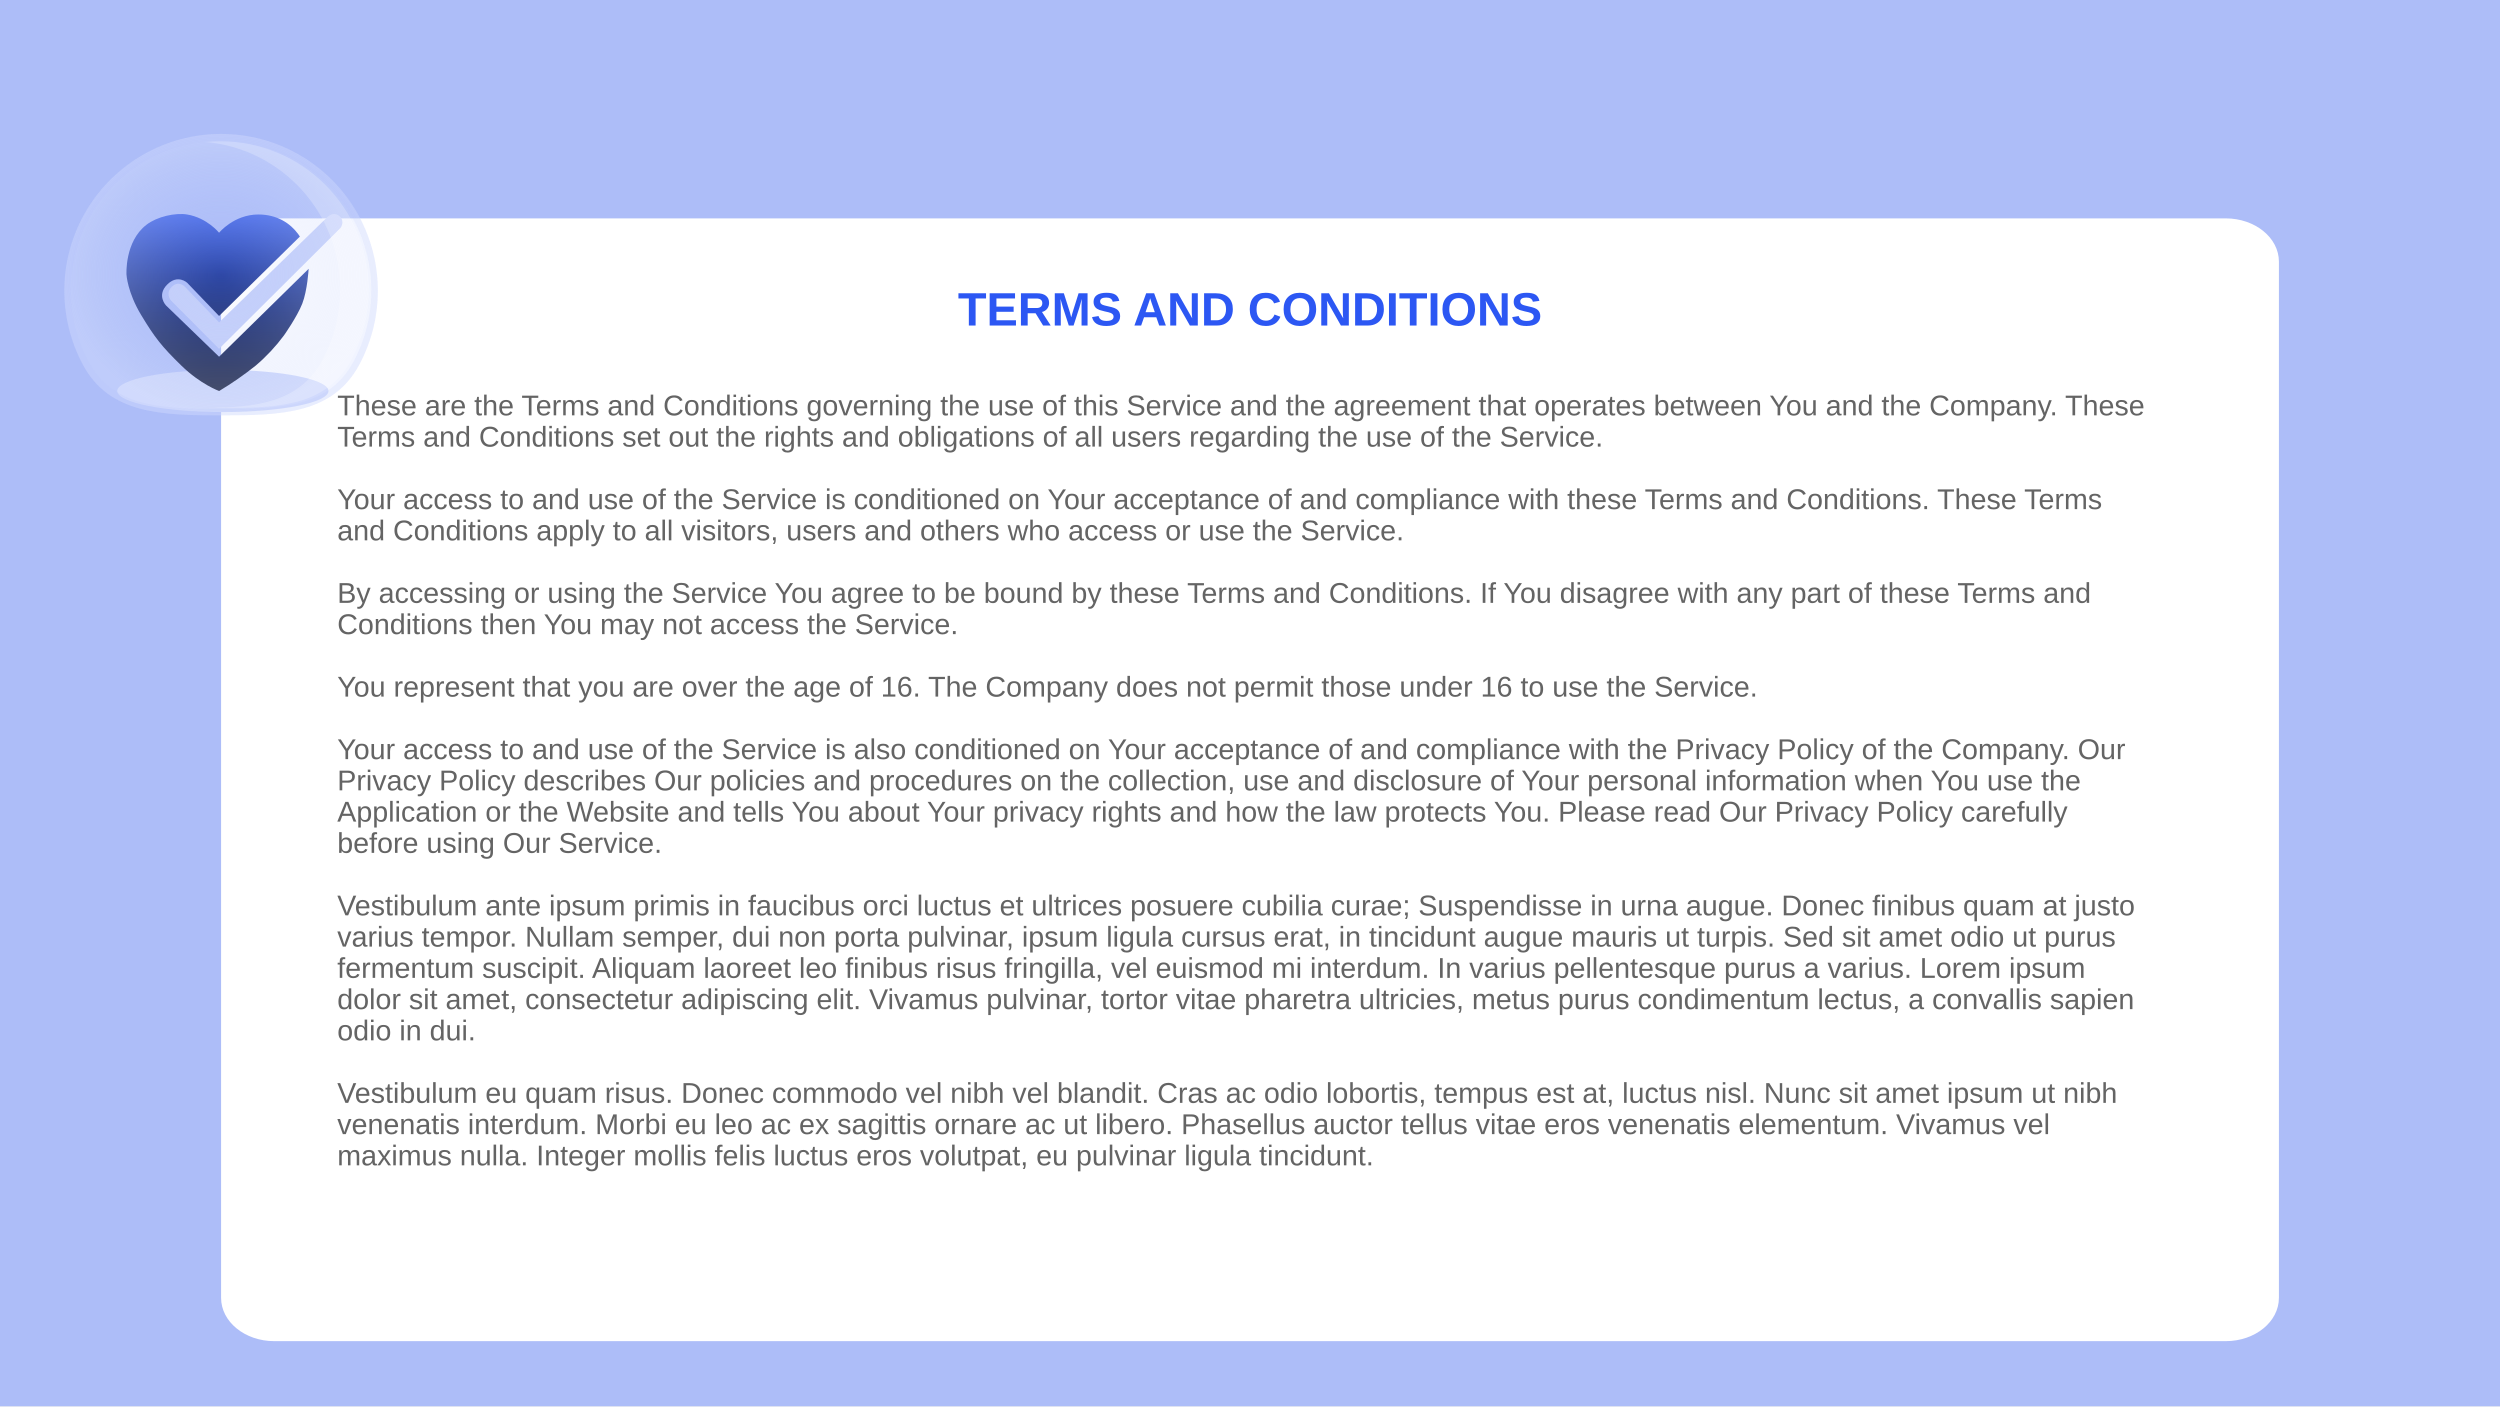
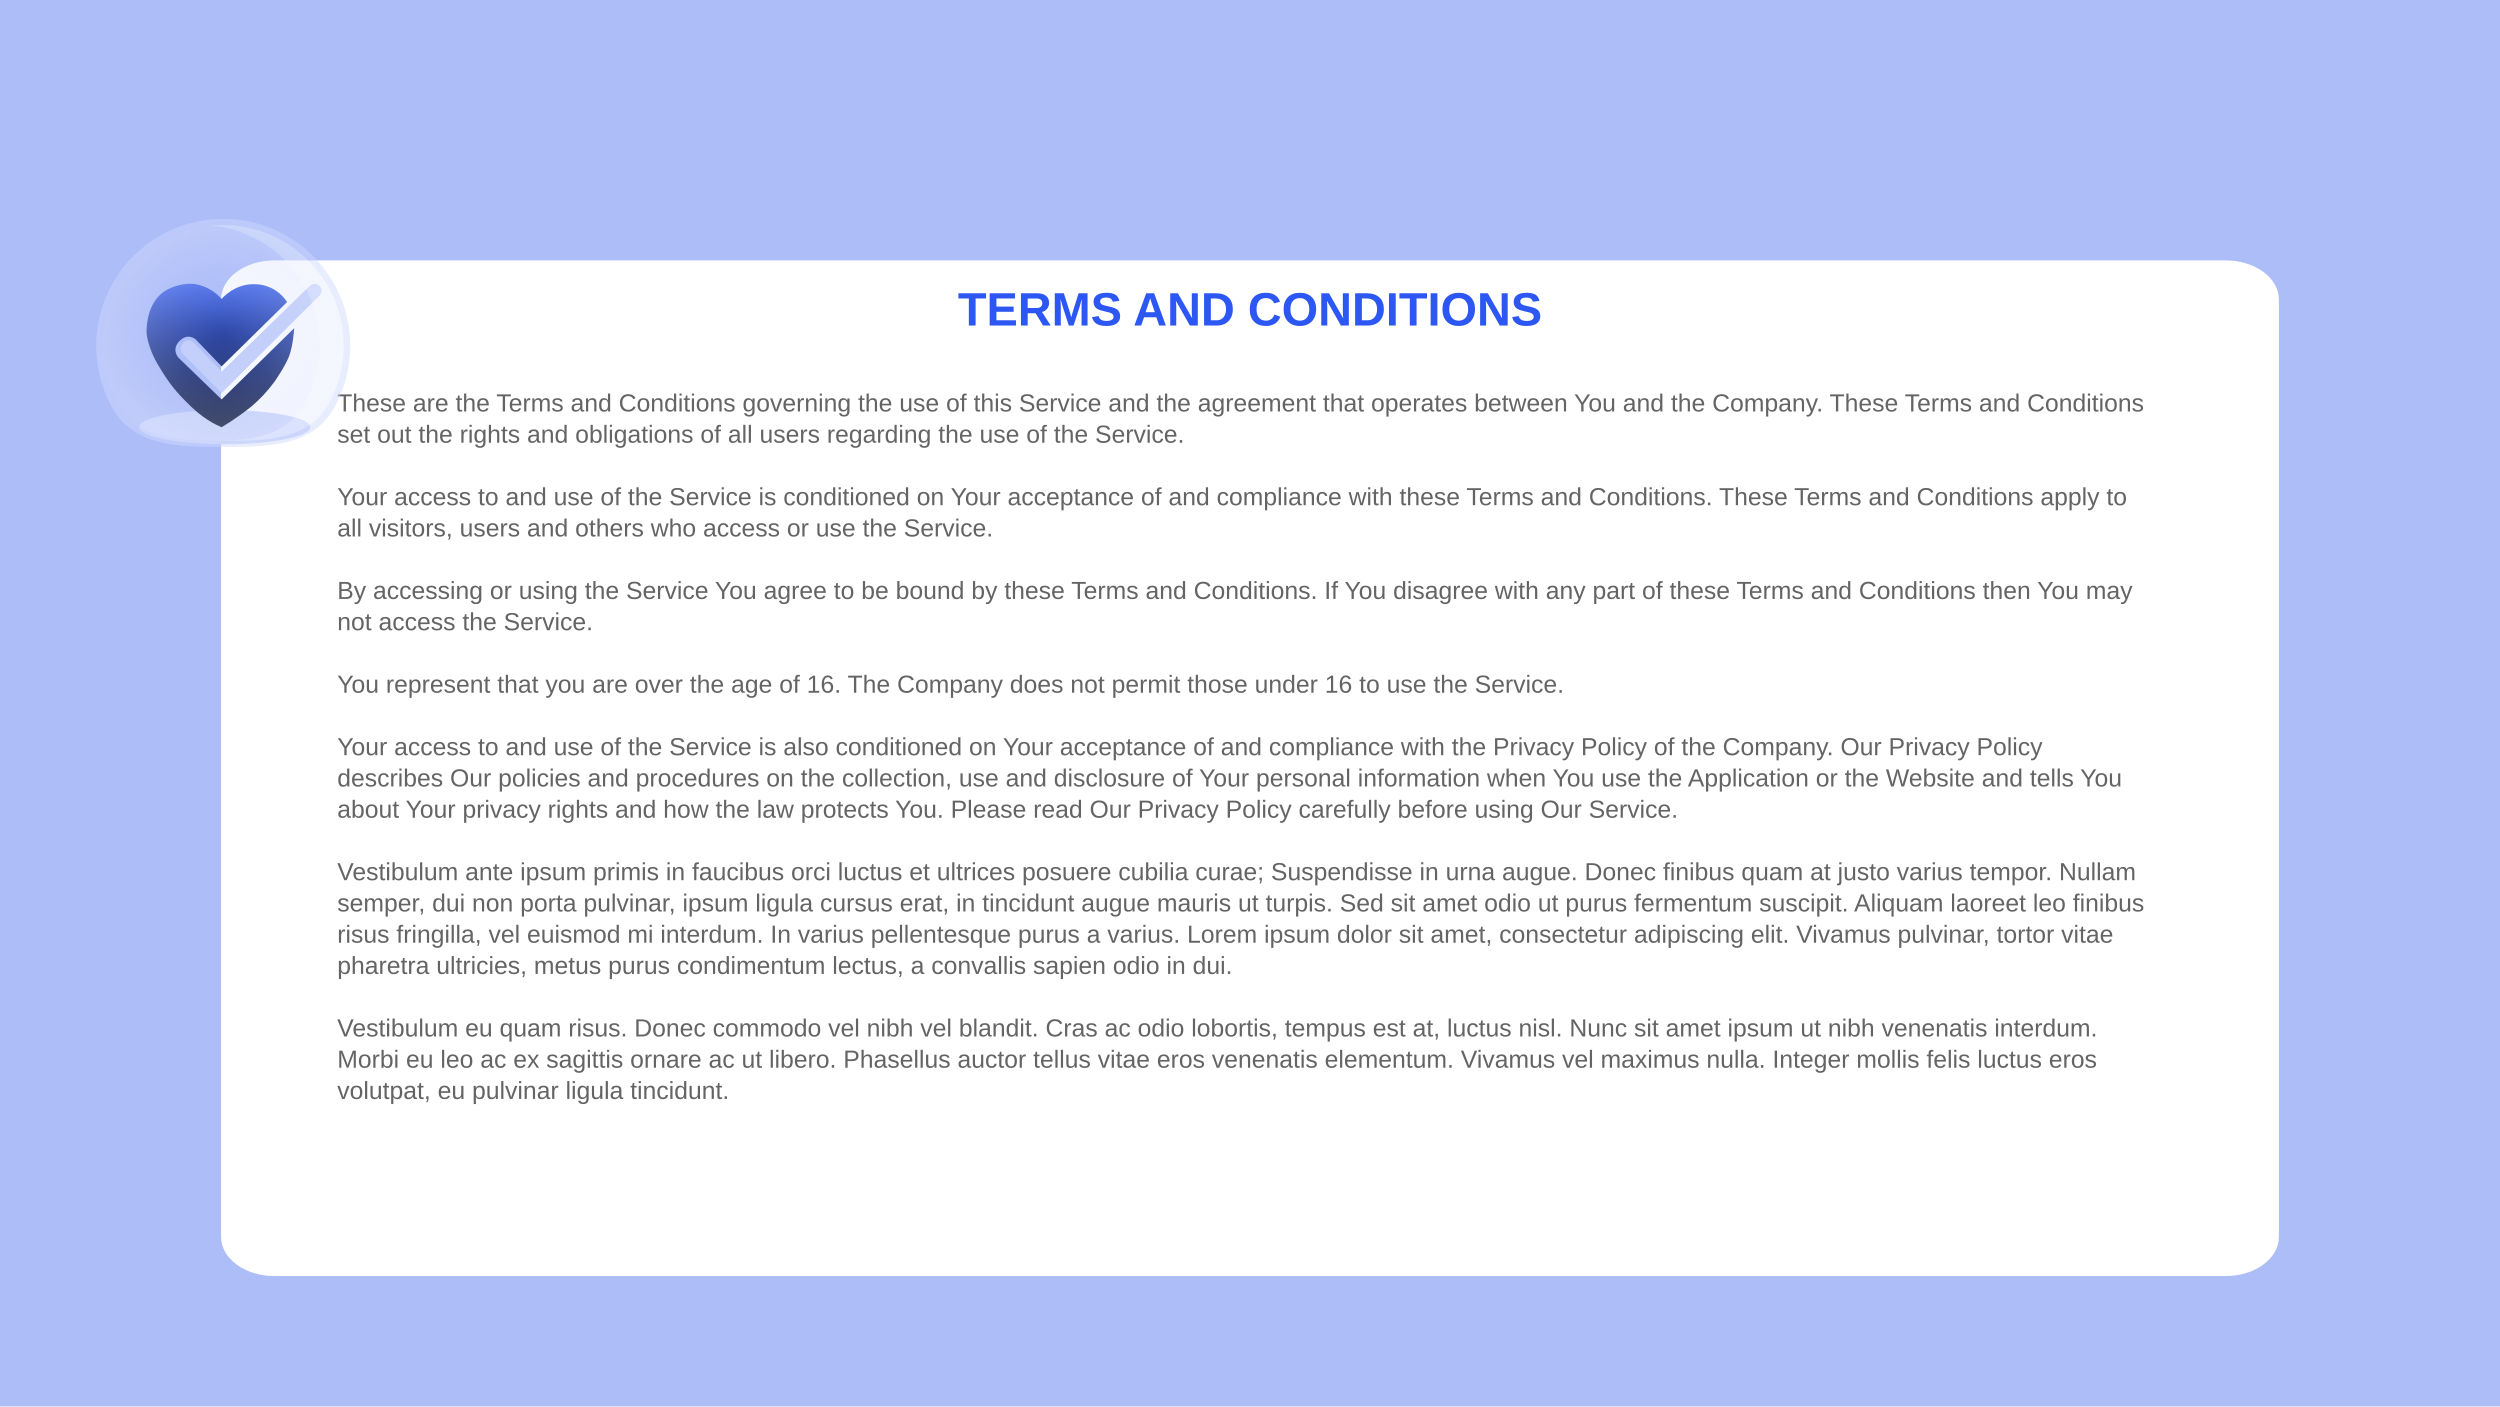
<svg xmlns="http://www.w3.org/2000/svg" width="1920" height="1080" viewBox="0 0 1920 1080">
  <defs>
    <linearGradient id="linear-gradient" x1="0.5" x2="0.5" y2="1" gradientUnits="objectBoundingBox">
      <stop offset="0" stop-color="#476aea" />
      <stop offset="1" stop-color="#000827" />
    </linearGradient>
    <radialGradient id="radial-gradient" cx="0.5" cy="0.5" r="0.5" gradientUnits="objectBoundingBox">
      <stop offset="0" stop-color="#adbdf8" stop-opacity="0" />
      <stop offset="1" stop-color="#dce4fe" stop-opacity="0.388" />
    </radialGradient>
    <clipPath id="clip-tac">
      <rect width="1920" height="1080" />
    </clipPath>
  </defs>
  <g id="tac" clip-path="url(#clip-tac)">
    <rect id="background" width="1920" height="1080" fill="#adbdf8" />
-     <path id="desc" d="M40.838,0H1539.582c22.554,0,40.838,14.891,40.838,33.261v795.76c0,18.369-18.284,33.261-40.838,33.261H40.838C18.284,862.282,0,847.39,0,829.021V33.261C0,14.891,18.284,0,40.838,0Z" transform="translate(169.79 167.719)" fill="#fff" />
+     <path id="desc" d="M40.838,0H1539.582c22.554,0,40.838,13.47,40.838,30.087V749.913c0,16.616-18.284,30.087-40.838,30.087H40.838C18.284,780,0,766.53,0,749.913V30.087C0,13.47,18.284,0,40.838,0Z" transform="translate(169.79 200)" fill="#fff" />
    <text id="TERMS_AND_CONDITIONS" data-name="TERMS AND CONDITIONS" transform="translate(960 250)" fill="#2c57f3" font-size="36" font-family="Arial-BoldMT, Arial" font-weight="700">
      <tspan x="-224.332" y="0">TERMS AND CONDITIONS</tspan>
    </text>
-     <text id="These_are_the_Terms_and_Conditions_governing_the_use_of_this_Service_and_the_agreement_that_operates_between_You_and_the_Company._These_Terms_and_Conditions_set_out_the_rights_and_obligations_of_all_users_regarding_the_use_of_the_Service._Your_access_to_a" data-name="These are the Terms and Conditions governing the use of this Service and the agreement that operates between You and the Company. These Terms and Conditions set out the rights and obligations of all users regarding the use of the Service.  Your access to a" transform="translate(259 299)" fill="#646464" font-size="22" font-family="ArialMT, Arial">
-       <tspan x="0" y="20">These are the Terms and Conditions governing the use of this Service and the agreement that operates between You and the Company. These </tspan>
-       <tspan x="0" y="44">Terms and Conditions set out the rights and obligations of all users regarding the use of the Service.</tspan>
-       <tspan x="0" y="68" />
-       <tspan x="0" y="92">Your access to and use of the Service is conditioned on Your acceptance of and compliance with these Terms and Conditions. These Terms </tspan>
-       <tspan x="0" y="116">and Conditions apply to all visitors, users and others who access or use the Service.</tspan>
-       <tspan x="0" y="140" />
-       <tspan x="0" y="164">By accessing or using the Service You agree to be bound by these Terms and Conditions. If You disagree with any part of these Terms and </tspan>
-       <tspan x="0" y="188">Conditions then You may not access the Service.</tspan>
-       <tspan x="0" y="212" />
-       <tspan x="0" y="236">You represent that you are over the age of 16. The Company does not permit those under 16 to use the Service.</tspan>
-       <tspan x="0" y="260" />
-       <tspan x="0" y="284">Your access to and use of the Service is also conditioned on Your acceptance of and compliance with the Privacy Policy of the Company. Our </tspan>
-       <tspan x="0" y="308">Privacy Policy describes Our policies and procedures on the collection, use and disclosure of Your personal information when You use the </tspan>
-       <tspan x="0" y="332">Application or the Website and tells You about Your privacy rights and how the law protects You. Please read Our Privacy Policy carefully </tspan>
-       <tspan x="0" y="356">before using Our Service.</tspan>
-       <tspan x="0" y="380" />
-       <tspan x="0" y="404">Vestibulum ante ipsum primis in faucibus orci luctus et ultrices posuere cubilia curae; Suspendisse in urna augue. Donec finibus quam at justo </tspan>
-       <tspan x="0" y="428">varius tempor. Nullam semper, dui non porta pulvinar, ipsum ligula cursus erat, in tincidunt augue mauris ut turpis. Sed sit amet odio ut purus </tspan>
-       <tspan x="0" y="452">fermentum suscipit. Aliquam laoreet leo finibus risus fringilla, vel euismod mi interdum. In varius pellentesque purus a varius. Lorem ipsum </tspan>
-       <tspan x="0" y="476">dolor sit amet, consectetur adipiscing elit. Vivamus pulvinar, tortor vitae pharetra ultricies, metus purus condimentum lectus, a convallis sapien </tspan>
-       <tspan x="0" y="500">odio in dui.</tspan>
-       <tspan x="0" y="524" />
-       <tspan x="0" y="548">Vestibulum eu quam risus. Donec commodo vel nibh vel blandit. Cras ac odio lobortis, tempus est at, luctus nisl. Nunc sit amet ipsum ut nibh </tspan>
-       <tspan x="0" y="572">venenatis interdum. Morbi eu leo ac ex sagittis ornare ac ut libero. Phasellus auctor tellus vitae eros venenatis elementum. Vivamus vel </tspan>
-       <tspan x="0" y="596">maximus nulla. Integer mollis felis luctus eros volutpat, eu pulvinar ligula tincidunt.</tspan>
+     <text id="These_are_the_Terms_and_Conditions_governing_the_use_of_this_Service_and_the_agreement_that_operates_between_You_and_the_Company._These_Terms_and_Conditions_set_out_the_rights_and_obligations_of_all_users_regarding_the_use_of_the_Service._Your_access_to_a" data-name="These are the Terms and Conditions governing the use of this Service and the agreement that operates between You and the Company. These Terms and Conditions set out the rights and obligations of all users regarding the use of the Service.  Your access to a" transform="translate(259 299)" fill="#646464" font-size="19" font-family="ArialMT, Arial">
+       <tspan x="0" y="17">These are the Terms and Conditions governing the use of this Service and the agreement that operates between You and the Company. These Terms and Conditions </tspan>
+       <tspan x="0" y="41">set out the rights and obligations of all users regarding the use of the Service.</tspan>
+       <tspan x="0" y="65" />
+       <tspan x="0" y="89">Your access to and use of the Service is conditioned on Your acceptance of and compliance with these Terms and Conditions. These Terms and Conditions apply to </tspan>
+       <tspan x="0" y="113">all visitors, users and others who access or use the Service.</tspan>
+       <tspan x="0" y="137" />
+       <tspan x="0" y="161">By accessing or using the Service You agree to be bound by these Terms and Conditions. If You disagree with any part of these Terms and Conditions then You may </tspan>
+       <tspan x="0" y="185">not access the Service.</tspan>
+       <tspan x="0" y="209" />
+       <tspan x="0" y="233">You represent that you are over the age of 16. The Company does not permit those under 16 to use the Service.</tspan>
+       <tspan x="0" y="257" />
+       <tspan x="0" y="281">Your access to and use of the Service is also conditioned on Your acceptance of and compliance with the Privacy Policy of the Company. Our Privacy Policy </tspan>
+       <tspan x="0" y="305">describes Our policies and procedures on the collection, use and disclosure of Your personal information when You use the Application or the Website and tells You </tspan>
+       <tspan x="0" y="329">about Your privacy rights and how the law protects You. Please read Our Privacy Policy carefully before using Our Service.</tspan>
+       <tspan x="0" y="353" />
+       <tspan x="0" y="377">Vestibulum ante ipsum primis in faucibus orci luctus et ultrices posuere cubilia curae; Suspendisse in urna augue. Donec finibus quam at justo varius tempor. Nullam </tspan>
+       <tspan x="0" y="401">semper, dui non porta pulvinar, ipsum ligula cursus erat, in tincidunt augue mauris ut turpis. Sed sit amet odio ut purus fermentum suscipit. Aliquam laoreet leo finibus </tspan>
+       <tspan x="0" y="425">risus fringilla, vel euismod mi interdum. In varius pellentesque purus a varius. Lorem ipsum dolor sit amet, consectetur adipiscing elit. Vivamus pulvinar, tortor vitae </tspan>
+       <tspan x="0" y="449">pharetra ultricies, metus purus condimentum lectus, a convallis sapien odio in dui.</tspan>
+       <tspan x="0" y="473" />
+       <tspan x="0" y="497">Vestibulum eu quam risus. Donec commodo vel nibh vel blandit. Cras ac odio lobortis, tempus est at, luctus nisl. Nunc sit amet ipsum ut nibh venenatis interdum. </tspan>
+       <tspan x="0" y="521">Morbi eu leo ac ex sagittis ornare ac ut libero. Phasellus auctor tellus vitae eros venenatis elementum. Vivamus vel maximus nulla. Integer mollis felis luctus eros </tspan>
+       <tspan x="0" y="545">volutpat, eu pulvinar ligula tincidunt.</tspan>
    </text>
-     <g id="logo" transform="translate(-132.533 -17.551)">
+     <g id="logo" transform="translate(-108.034 47.69)">
      <g id="logo-2" data-name="logo" transform="translate(181.944 120.408)">
        <g id="logo_consentForm" transform="translate(0 0)">
          <g id="heart_beating" transform="translate(0 0)">
-             <ellipse id="Ellipse_1" data-name="Ellipse 1" cx="81.113" cy="16.183" rx="81.113" ry="16.183" transform="translate(40.633 181.246)" fill="#cbd5fb" />
-             <path id="Path_271" data-name="Path 271" d="M4756.1,2640.217s-9.177-11.461-24.553-14.029c-8.972-1.5-23.07,1.617-31.143,7.839-16.937,12.918-15.414,38.332-15.414,38.332s.7,13.5,11.221,30.961,15.876,24.259,30.864,38.866,29.085,19.568,29.085,19.568a258.026,258.026,0,0,0,28.144-19.568,138.373,138.373,0,0,0,21.662-23.178s10.057-14.239,14.01-24.3,4.919-26.8,4.919-26.8l-68.8,67.52-40.793-39.417s-7.274-7.611.846-15.9,15.394-1.524,15.394-1.524l24.553,25.545,62.065-61s-.89-1.336-1.361-1.974c-5.823-7.934-15.979-15.026-30.624-14.972C4767.417,2626.256,4756.1,2640.217,4756.1,2640.217Z" transform="translate(-4637.259 -2564.324)" fill="url(#linear-gradient)" />
-             <path id="Path_274" data-name="Path 274" d="M848.42,164.541l91.146-90.746,2.2-2.191s3.666-4.971-.94-8.975-9.081.578-9.081.578l-2.372,2.306L848.42,144.22,822.076,116.8s-4.638-5.075-9.881,0-.892,10.455-.892,10.455Z" transform="translate(-729.58 0.503)" fill="#c5d0fa" />
+             <ellipse id="Ellipse_1" data-name="Ellipse 1" cx="65.727" cy="13.113" rx="65.727" ry="13.113" transform="translate(32.926 146.865)" fill="#cbd5fb" />
+             <path id="Path_271" data-name="Path 271" d="M4742.6,2637.485a35.1,35.1,0,0,0-19.9-11.368c-7.271-1.217-18.694,1.31-25.235,6.352-13.725,10.468-12.49,31.06-12.49,31.06s.567,10.943,9.092,25.088,12.865,19.657,25.009,31.493,23.568,15.856,23.568,15.856a209.056,209.056,0,0,0,22.805-15.856,112.109,112.109,0,0,0,17.553-18.781s8.149-11.538,11.352-19.692,3.986-21.715,3.986-21.715l-55.746,54.712-33.055-31.94s-5.894-6.168.686-12.885,12.474-1.235,12.474-1.235l19.9,20.7,50.292-49.425s-.721-1.083-1.1-1.6a29.843,29.843,0,0,0-24.815-12.132C4751.775,2626.173,4742.6,2637.485,4742.6,2637.485Z" transform="translate(-4646.307 -2575.988)" fill="url(#linear-gradient)" />
+             <path id="Path_274" data-name="Path 274" d="M841.057,144.9l73.857-73.532L916.7,69.59s2.97-4.028-.761-7.273-7.359.468-7.359.468l-1.922,1.869-65.6,63.778-21.347-22.22a5.386,5.386,0,0,0-8.007,0,6.2,6.2,0,0,0-.723,8.471Z" transform="translate(-744.76 -11.161)" fill="#c5d0fa" />
            <g id="Path_38" data-name="Path 38" transform="translate(0 0)" fill="url(#radial-gradient)">
-               <path d="M120.38,0A120.42,120.42,0,0,1,226.56,177.149c-20.31,37.877-59.765,38.995-105.706,38.995-45.741,0-86-.9-106.428-38.573A120.419,120.419,0,0,1,120.38,0Z" stroke="none" />
-               <path d="M 120.38 5 C 112.548 5 104.723 5.789 97.121 7.344 C 89.716 8.86 82.431 11.121 75.47 14.065 C 68.635 16.956 62.041 20.535 55.873 24.702 C 49.763 28.83 44.016 33.572 38.794 38.794 C 33.572 44.016 28.83 49.763 24.702 55.873 C 20.535 62.041 16.956 68.635 14.065 75.47 C 11.121 82.431 8.86 89.716 7.344 97.121 C 5.789 104.723 5 112.548 5 120.38 C 5 130.128 6.216 139.812 8.614 149.163 C 10.938 158.226 14.373 166.982 18.822 175.187 C 21.142 179.466 23.816 183.364 26.768 186.771 C 29.582 190.019 32.753 192.941 36.193 195.456 C 42.666 200.188 50.272 203.689 59.448 206.158 C 67.434 208.307 76.813 209.702 88.12 210.425 C 98.502 211.088 109.528 211.143 120.854 211.143 C 131.656 211.143 143.079 211.085 153.564 210.388 C 164.777 209.642 174.074 208.217 181.987 206.03 C 191.038 203.529 198.547 199.991 204.944 195.215 C 208.341 192.678 211.476 189.731 214.264 186.458 C 217.187 183.024 219.842 179.097 222.154 174.786 C 226.54 166.606 229.923 157.898 232.209 148.905 C 234.565 139.636 235.759 130.038 235.759 120.38 C 235.759 112.548 234.971 104.723 233.415 97.121 C 231.9 89.716 229.639 82.431 226.694 75.47 C 223.803 68.635 220.224 62.041 216.057 55.873 C 211.929 49.763 207.188 44.016 201.965 38.794 C 196.743 33.572 190.997 28.83 184.886 24.702 C 178.718 20.535 172.125 16.956 165.289 14.065 C 158.328 11.121 151.044 8.86 143.638 7.344 C 136.037 5.789 128.211 5 120.38 5 M 120.38 0 C 186.864 0 240.759 53.896 240.759 120.38 C 240.759 140.923 235.613 160.265 226.56 177.149 C 206.25 215.025 166.795 216.143 120.854 216.143 C 75.113 216.143 34.856 215.248 14.426 177.57 C 5.246 160.64 0 141.123 0 120.38 C 0 53.896 53.896 0 120.38 0 Z" stroke="none" fill="rgba(173,189,248,0.14)" />
+               <path d="M97.545,0a97.577,97.577,0,0,1,86.039,143.545c-16.458,30.692-48.429,31.6-85.654,31.6-37.064,0-69.685-.725-86.24-31.256A97.577,97.577,0,0,1,97.545,0Z" stroke="none" />
+               <path d="M 97.545 5 C 91.263 5 84.986 5.633 78.889 6.88 C 72.949 8.096 67.107 9.909 61.524 12.271 C 56.041 14.59 50.753 17.46 45.806 20.802 C 40.904 24.114 36.295 27.917 32.106 32.106 C 27.917 36.295 24.114 40.904 20.802 45.806 C 17.46 50.753 14.59 56.041 12.271 61.524 C 9.909 67.107 8.096 72.949 6.88 78.889 C 5.633 84.986 5 91.263 5 97.545 C 5 105.365 5.975 113.133 7.899 120.633 C 9.763 127.901 12.517 134.924 16.085 141.504 C 17.933 144.911 20.06 148.012 22.407 150.722 C 24.64 153.299 27.157 155.618 29.888 157.615 C 35.036 161.379 41.097 164.166 48.418 166.136 C 54.827 167.861 62.366 168.982 71.465 169.563 C 79.85 170.099 88.768 170.143 97.93 170.143 C 106.666 170.143 115.905 170.096 124.372 169.533 C 133.393 168.933 140.864 167.789 147.213 166.034 C 154.432 164.04 160.414 161.223 165.501 157.425 C 168.197 155.411 170.685 153.073 172.898 150.474 C 175.223 147.743 177.336 144.617 179.178 141.183 C 182.696 134.622 185.409 127.638 187.242 120.426 C 189.132 112.991 190.09 105.293 190.09 97.545 C 190.09 91.263 189.457 84.986 188.21 78.889 C 186.994 72.949 185.181 67.107 182.819 61.524 C 180.5 56.041 177.63 50.753 174.288 45.806 C 170.976 40.904 167.173 36.295 162.984 32.106 C 158.795 27.917 154.186 24.114 149.284 20.802 C 144.337 17.46 139.049 14.59 133.566 12.271 C 127.983 9.909 122.141 8.096 116.201 6.88 C 110.104 5.633 103.827 5 97.545 5 M 97.545 0 C 151.418 0 195.09 43.672 195.09 97.545 C 195.09 114.192 190.92 129.864 183.584 143.545 C 167.127 174.237 135.156 175.143 97.93 175.143 C 60.865 175.143 28.245 174.418 11.69 143.887 C 4.251 130.169 0 114.353 0 97.545 C 0 43.672 43.672 0 97.545 0 Z" stroke="none" fill="rgba(173,189,248,0.14)" />
            </g>
          </g>
-           <path id="Subtraction_1" data-name="Subtraction 1" d="M11.458,204.812c-3.383,0-7.364-.006-11.232-.043,36.861-.359,71.432-3.45,89.375-36.906a114.211,114.211,0,0,0,13.454-53.793A113.554,113.554,0,0,0,0,.524C3.645.176,7.348,0,11.01,0a113.33,113.33,0,0,1,44.4,8.964A114.031,114.031,0,0,1,74.786,19.482,114.651,114.651,0,0,1,105.6,50.294,113.961,113.961,0,0,1,116.113,69.67a113.334,113.334,0,0,1,8.965,44.4,114.457,114.457,0,0,1-3.513,28.2,113.273,113.273,0,0,1-9.942,25.6,61.868,61.868,0,0,1-17.649,20.913A68.838,68.838,0,0,1,70.646,199.8a139.757,139.757,0,0,1-27.879,4.289C32.688,204.756,21.774,204.812,11.458,204.812Z" transform="translate(108.761 5.666)" fill="rgba(254,254,254,0.22)" />
+           <path id="Subtraction_1" data-name="Subtraction 1" d="M9.285,165.962c-2.742,0-5.967,0-9.1-.035,29.869-.291,57.883-2.8,72.422-29.905a92.547,92.547,0,0,0,10.9-43.589A92.014,92.014,0,0,0,0,.425C2.954.142,5.954,0,8.921,0A91.832,91.832,0,0,1,44.9,7.264a92.4,92.4,0,0,1,15.7,8.523A92.9,92.9,0,0,1,85.566,40.753a92.344,92.344,0,0,1,8.522,15.7,91.836,91.836,0,0,1,7.264,35.978,92.746,92.746,0,0,1-2.847,22.848,91.787,91.787,0,0,1-8.057,20.741,50.132,50.132,0,0,1-14.3,16.946,55.78,55.78,0,0,1-18.9,8.929,113.247,113.247,0,0,1-22.591,3.476C26.487,165.916,17.644,165.962,9.285,165.962Z" transform="translate(88.13 4.591)" fill="rgba(254,254,254,0.22)" />
        </g>
      </g>
    </g>
  </g>
</svg>
